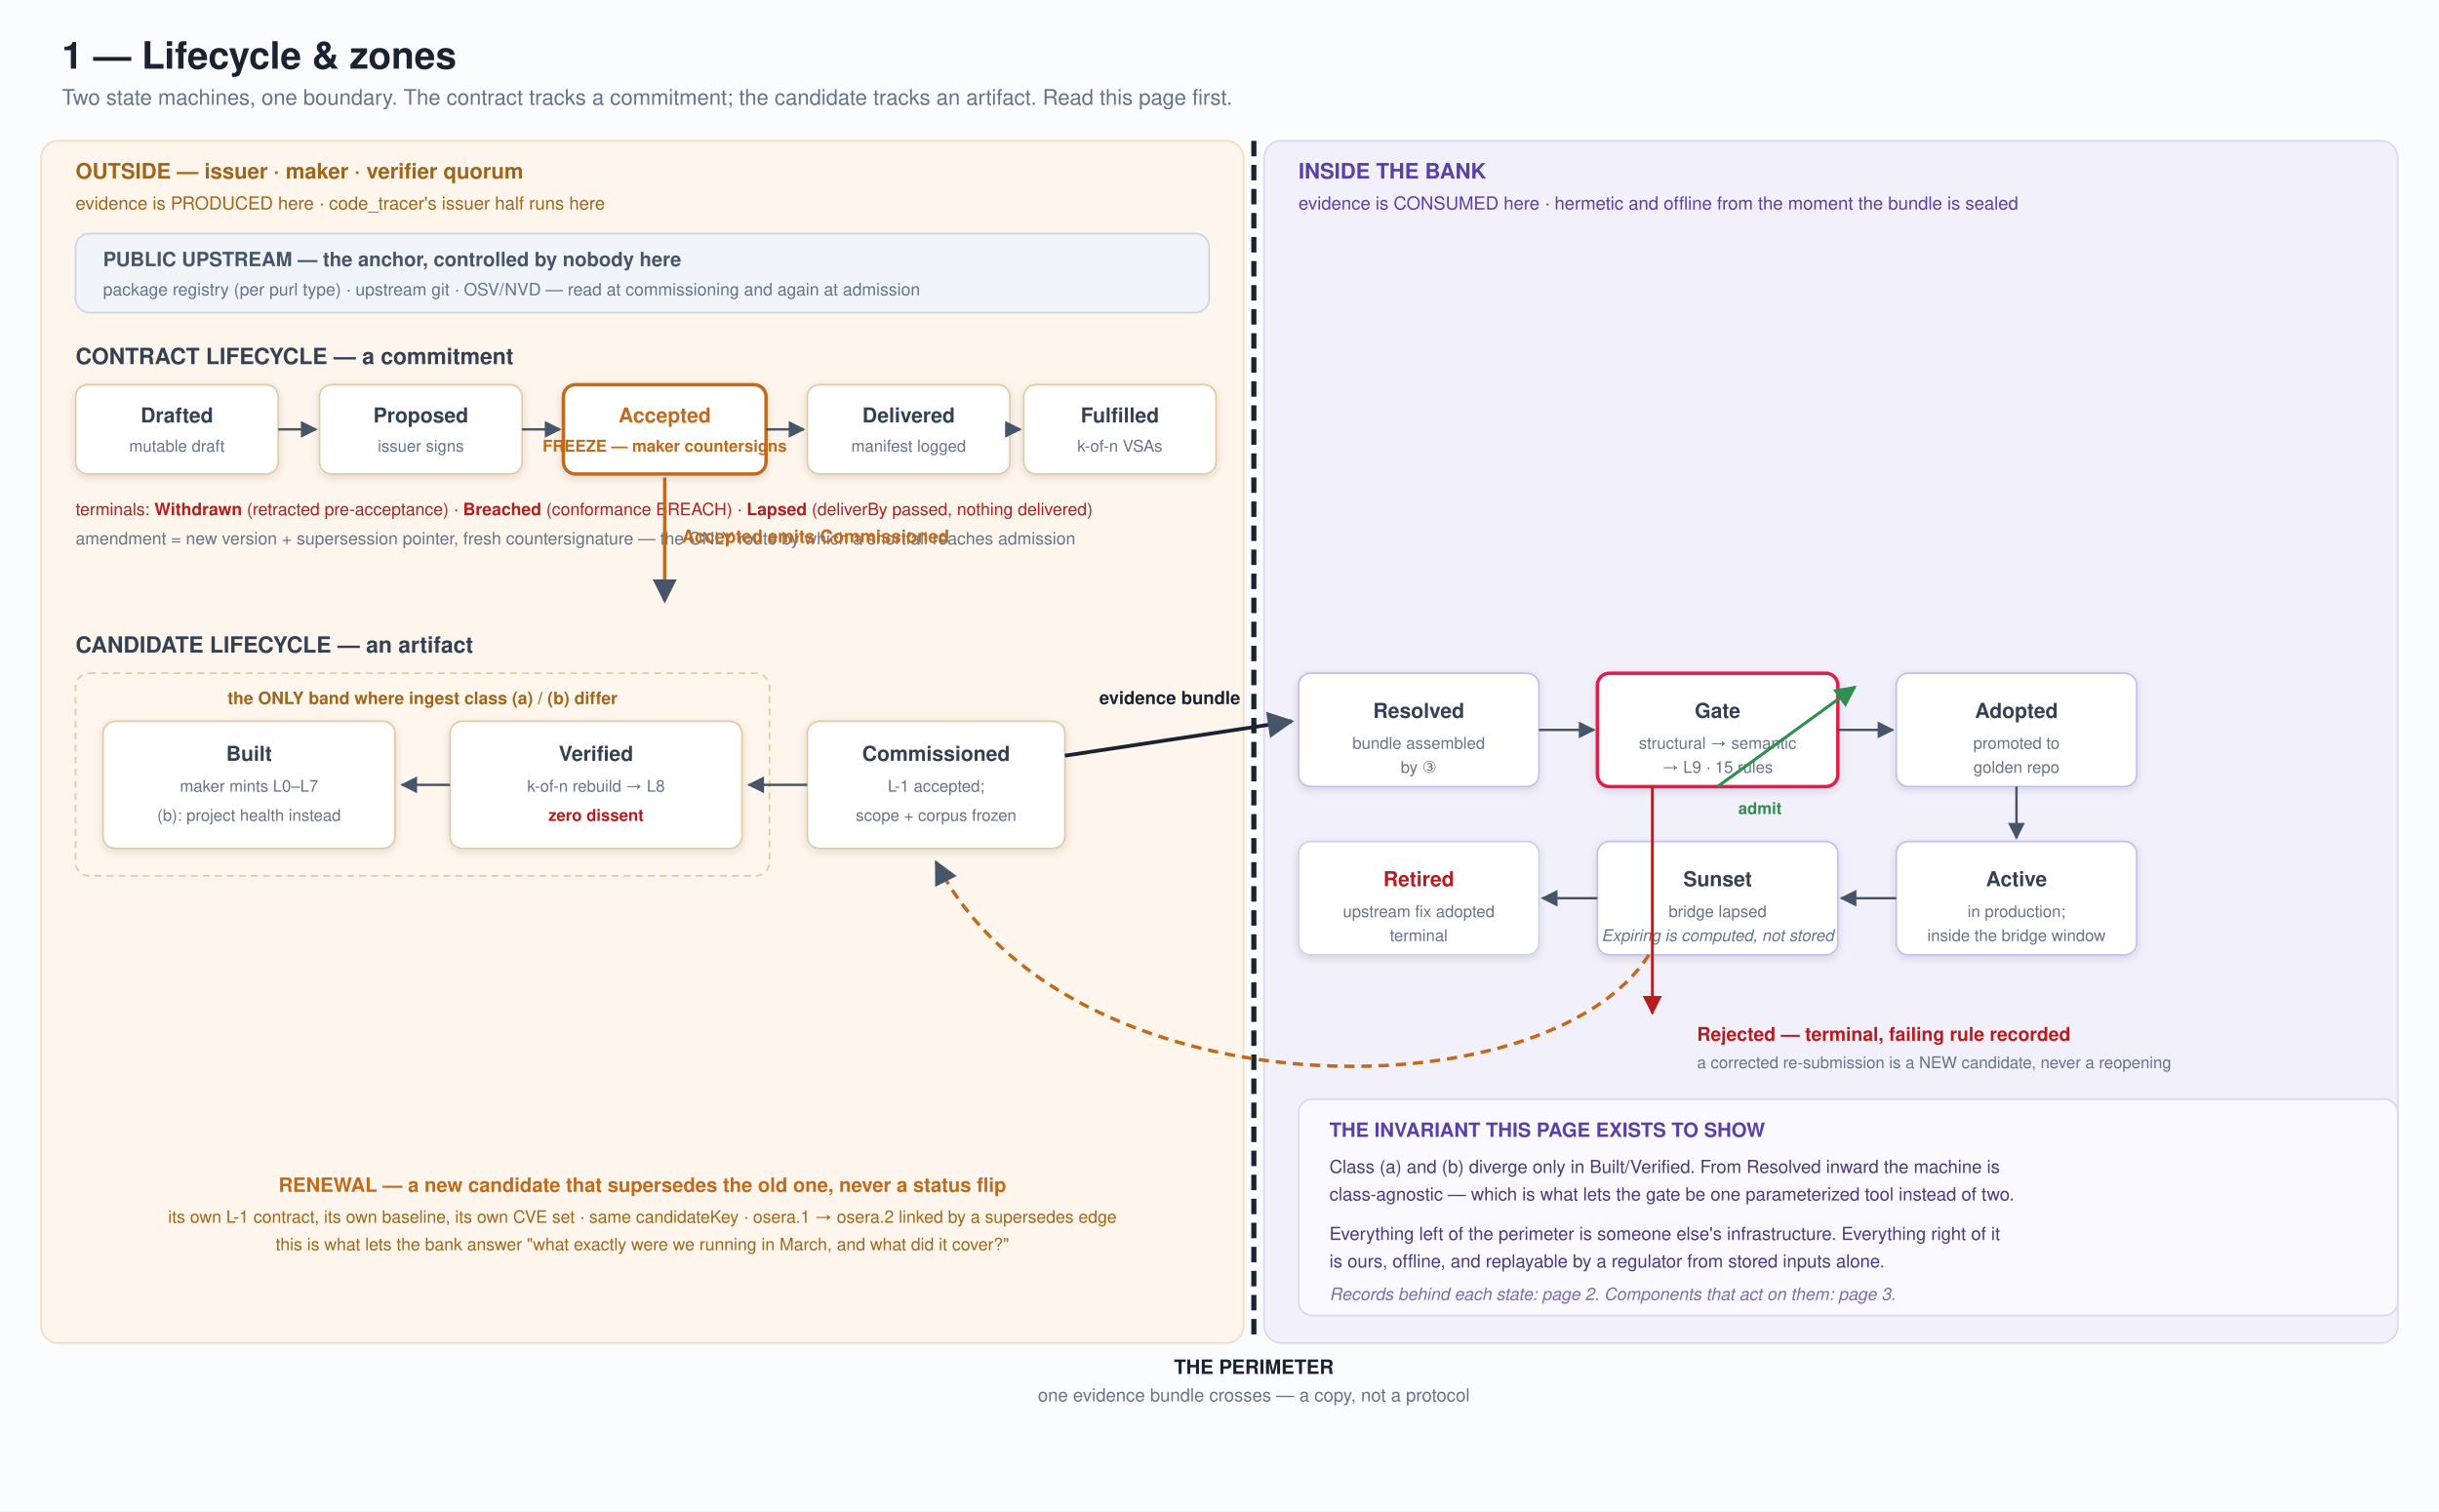
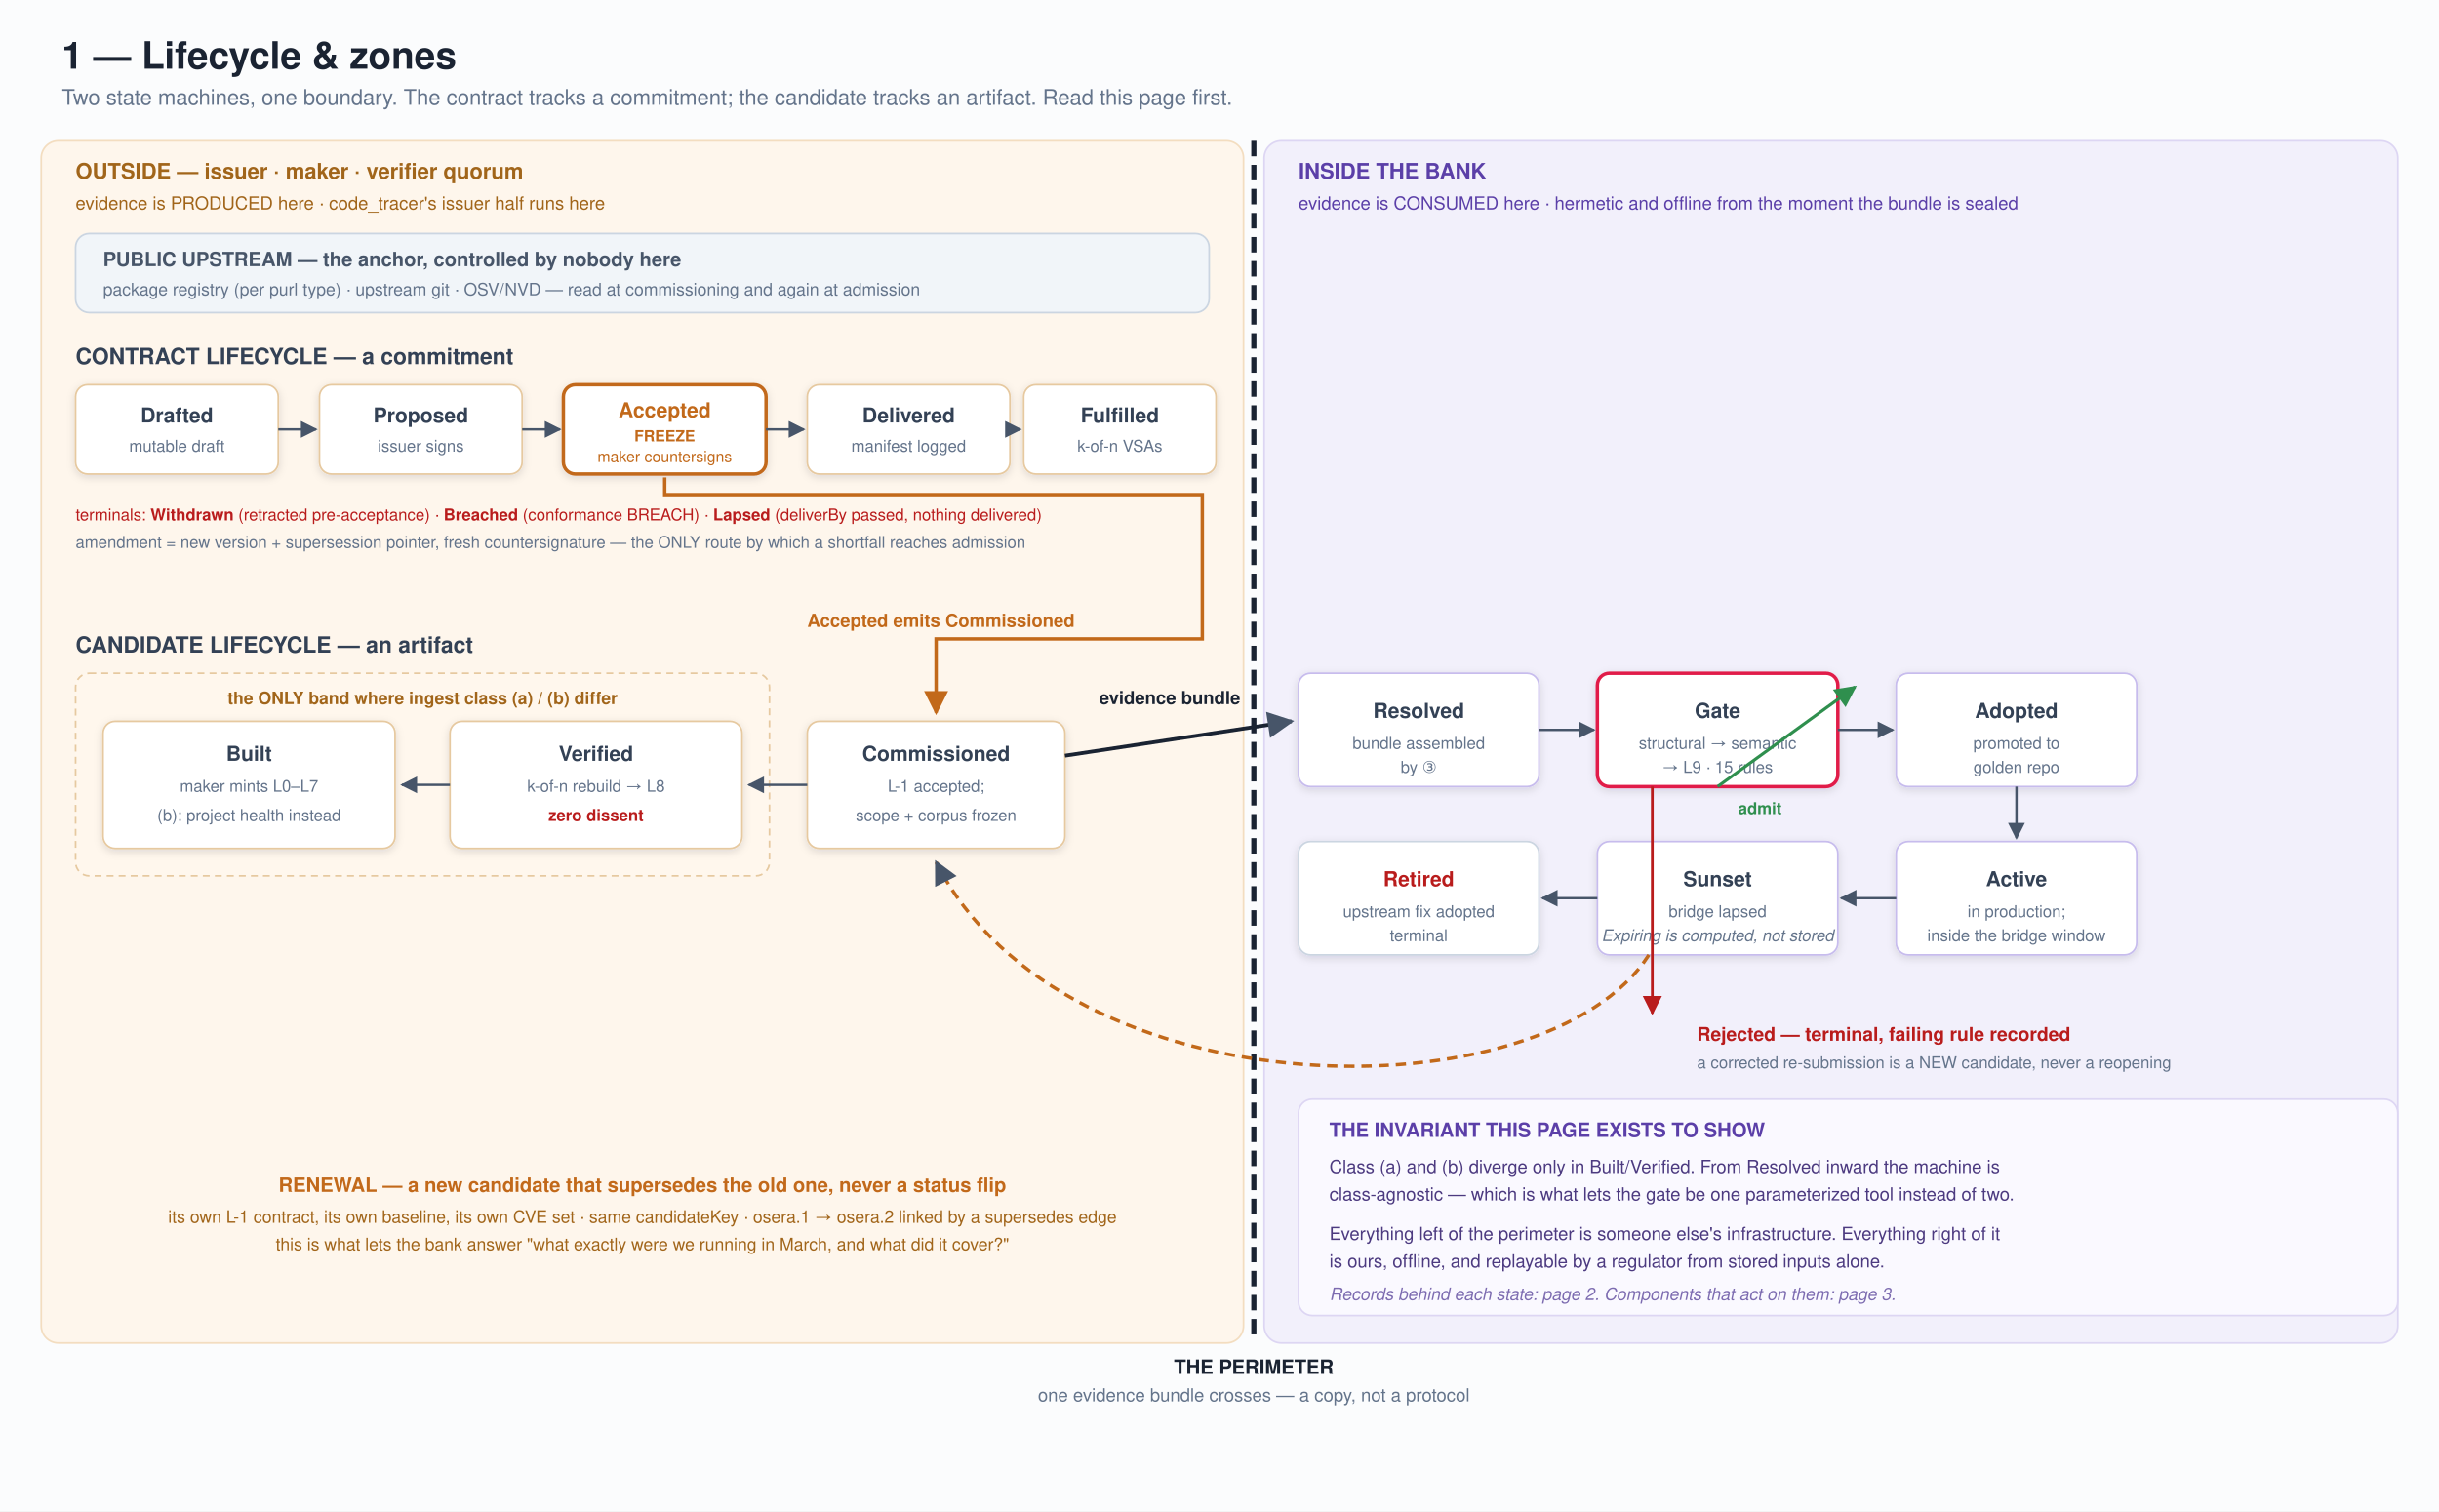
<svg xmlns="http://www.w3.org/2000/svg" viewBox="0 0 1420 880" font-family="Helvetica, Arial, sans-serif">
  <defs>
    <marker id="a" viewBox="0 0 10 10" refX="9" refY="5" markerWidth="7" markerHeight="7" orient="auto-start-reverse">
      <path d="M0,0 L10,5 L0,10 z" fill="#475569" />
    </marker>
    <marker id="ar" viewBox="0 0 10 10" refX="9" refY="5" markerWidth="7" markerHeight="7" orient="auto-start-reverse">
      <path d="M0,0 L10,5 L0,10 z" fill="#b91c1c" />
    </marker>
    <marker id="ag" viewBox="0 0 10 10" refX="9" refY="5" markerWidth="7" markerHeight="7" orient="auto-start-reverse">
      <path d="M0,0 L10,5 L0,10 z" fill="#2f8f4e" />
+     </marker>
+     <marker id="ao" viewBox="0 0 10 10" refX="9" refY="5" markerWidth="7" markerHeight="7" orient="auto-start-reverse">
+       <path d="M0,0 L10,5 L0,10 z" fill="#c2691a" />
    </marker>
    <filter id="s" x="-20%" y="-20%" width="140%" height="140%">
      <feDropShadow dx="0" dy="1.5" stdDeviation="2.5" flood-color="#1a2332" flood-opacity="0.13" />
    </filter>
  </defs>
  <rect width="1420" height="880" fill="#fbfcfd" />
  <text x="36" y="40" font-size="22" font-weight="700" fill="#1a2332">1 — Lifecycle &amp; zones</text>
  <text x="36" y="61" font-size="12.5" fill="#64748b">Two state machines, one boundary. The contract tracks a commitment; the candidate tracks an artifact. Read this page first.</text>
  <rect x="24" y="82" width="700" height="700" rx="10" fill="#fef6ec" stroke="#f3ddc0" />
  <text x="44" y="104" font-size="12.5" font-weight="700" fill="#a1651a">OUTSIDE — issuer · maker · verifier quorum</text>
  <text x="44" y="122" font-size="10.5" fill="#a1651a">evidence is PRODUCED here · code_tracer's issuer half runs here</text>
  <rect x="736" y="82" width="660" height="700" rx="10" fill="#f2f0fb" stroke="#ddd6f3" />
  <text x="756" y="104" font-size="12.5" font-weight="700" fill="#5b3fa8">INSIDE THE BANK</text>
  <text x="756" y="122" font-size="10.5" fill="#5b3fa8">evidence is CONSUMED here · hermetic and offline from the moment the bundle is sealed</text>
  <line x1="730" y1="82" x2="730" y2="782" stroke="#1a2332" stroke-width="3" stroke-dasharray="9 5" />
  <text x="730" y="800" font-size="11.5" font-weight="700" fill="#1a2332" text-anchor="middle">THE PERIMETER</text>
  <text x="730" y="816" font-size="10.5" fill="#64748b" text-anchor="middle">one evidence bundle crosses — a copy, not a protocol</text>
  <rect x="44" y="136" width="660" height="46" rx="8" fill="#f1f5f9" stroke="#cbd5e1" />
  <text x="60" y="155" font-size="11.5" font-weight="700" fill="#475569">PUBLIC UPSTREAM — the anchor, controlled by nobody here</text>
  <text x="60" y="172" font-size="10" fill="#64748b">package registry (per purl type) · upstream git · OSV/NVD — read at commissioning and again at admission</text>
  <text x="44" y="212" font-size="13" font-weight="700" fill="#334155">CONTRACT LIFECYCLE — a commitment</text>
  <g filter="url(#s)">
    <rect x="44" y="224" width="118" height="52" rx="7" fill="#fff" stroke="#e6c9a0" />
    <rect x="186" y="224" width="118" height="52" rx="7" fill="#fff" stroke="#e6c9a0" />
    <rect x="328" y="224" width="118" height="52" rx="7" fill="#fff" stroke="#c2691a" stroke-width="2" />
    <rect x="470" y="224" width="118" height="52" rx="7" fill="#fff" stroke="#e6c9a0" />
    <rect x="596" y="224" width="112" height="52" rx="7" fill="#fff" stroke="#e6c9a0" />
  </g>
  <text x="103" y="246" font-size="12" font-weight="600" fill="#334155" text-anchor="middle">Drafted</text>
  <text x="103" y="263" font-size="9.5" fill="#64748b" text-anchor="middle">mutable draft</text>
  <text x="245" y="246" font-size="12" font-weight="600" fill="#334155" text-anchor="middle">Proposed</text>
  <text x="245" y="263" font-size="9.5" fill="#64748b" text-anchor="middle">issuer signs</text>
-   <text x="387" y="246" font-size="12" font-weight="700" fill="#c2691a" text-anchor="middle">Accepted</text>
-   <text x="387" y="263" font-size="9.5" font-weight="700" fill="#c2691a" text-anchor="middle">FREEZE — maker countersigns</text>
+   <text x="387" y="243" font-size="12" font-weight="700" fill="#c2691a" text-anchor="middle">Accepted</text>
+   <text x="387" y="257" font-size="9" font-weight="700" fill="#c2691a" text-anchor="middle">FREEZE</text>
+   <text x="387" y="269" font-size="9" fill="#c2691a" text-anchor="middle">maker countersigns</text>
  <text x="529" y="246" font-size="12" font-weight="600" fill="#334155" text-anchor="middle">Delivered</text>
  <text x="529" y="263" font-size="9.5" fill="#64748b" text-anchor="middle">manifest logged</text>
  <text x="652" y="246" font-size="12" font-weight="600" fill="#334155" text-anchor="middle">Fulfilled</text>
  <text x="652" y="263" font-size="9.5" fill="#64748b" text-anchor="middle">k-of-n VSAs</text>
  <g stroke="#475569" stroke-width="1.4" fill="none" marker-end="url(#a)">
    <line x1="162" y1="250" x2="184" y2="250" />
    <line x1="304" y1="250" x2="326" y2="250" />
    <line x1="446" y1="250" x2="468" y2="250" />
    <line x1="588" y1="250" x2="594" y2="250" />
  </g>
-   <text x="44" y="300" font-size="10" fill="#b91c1c">terminals: <tspan font-weight="700">Withdrawn</tspan> (retracted pre-acceptance) · <tspan font-weight="700">Breached</tspan> (conformance BREACH) · <tspan font-weight="700">Lapsed</tspan> (deliverBy passed, nothing delivered)</text>
-   <text x="44" y="317" font-size="10" fill="#64748b">amendment = new version + supersession pointer, fresh countersignature — the ONLY route by which a shortfall reaches admission</text>
-   <g stroke="#c2691a" stroke-width="2" fill="none" marker-end="url(#a)">
-     <path d="M387 278 L387 350" />
+   <text x="44" y="303" font-size="9.5" fill="#b91c1c">terminals: <tspan font-weight="700">Withdrawn</tspan> (retracted pre-acceptance) · <tspan font-weight="700">Breached</tspan> (conformance BREACH) · <tspan font-weight="700">Lapsed</tspan> (deliverBy passed, nothing delivered)</text>
+   <text x="44" y="319" font-size="9.5" fill="#64748b">amendment = new version + supersession pointer, fresh countersignature — the ONLY route by which a shortfall reaches admission</text>
+   <g stroke="#c2691a" stroke-width="2" fill="none" marker-end="url(#ao)">
+     <path d="M387 278 L387 288 L700 288 L700 372 L545 372 L545 415" />
  </g>
-   <text x="397" y="316" font-size="10.5" font-weight="700" fill="#c2691a">Accepted emits Commissioned</text>
+   <text x="470" y="365" font-size="10.5" font-weight="700" fill="#c2691a">Accepted emits Commissioned</text>
  <text x="44" y="380" font-size="13" font-weight="700" fill="#334155">CANDIDATE LIFECYCLE — an artifact</text>
  <rect x="44" y="392" width="404" height="118" rx="8" fill="#fff7ed" stroke="#e6c9a0" stroke-dasharray="4 3" />
  <text x="246" y="410" font-size="10" font-weight="700" fill="#a1651a" text-anchor="middle">the ONLY band where ingest class (a) / (b) differ</text>
  <g filter="url(#s)">
    <rect x="60" y="420" width="170" height="74" rx="7" fill="#fff" stroke="#e6c9a0" />
    <rect x="262" y="420" width="170" height="74" rx="7" fill="#fff" stroke="#e6c9a0" />
  </g>
  <text x="145" y="443" font-size="12" font-weight="600" fill="#334155" text-anchor="middle">Built</text>
  <text x="145" y="461" font-size="9.5" fill="#64748b" text-anchor="middle">maker mints L0–L7</text>
  <text x="145" y="478" font-size="9.5" fill="#64748b" text-anchor="middle">(b): project health instead</text>
  <text x="347" y="443" font-size="12" font-weight="600" fill="#334155" text-anchor="middle">Verified</text>
  <text x="347" y="461" font-size="9.5" fill="#64748b" text-anchor="middle">k-of-n rebuild → L8</text>
  <text x="347" y="478" font-size="9.5" font-weight="700" fill="#b91c1c" text-anchor="middle">zero dissent</text>
  <g filter="url(#s)">
    <rect x="470" y="420" width="150" height="74" rx="7" fill="#fff" stroke="#e6c9a0" />
  </g>
  <text x="545" y="443" font-size="12" font-weight="600" fill="#334155" text-anchor="middle">Commissioned</text>
  <text x="545" y="461" font-size="9.5" fill="#64748b" text-anchor="middle">L-1 accepted;</text>
  <text x="545" y="478" font-size="9.5" fill="#64748b" text-anchor="middle">scope + corpus frozen</text>
  <g stroke="#475569" stroke-width="1.4" fill="none" marker-end="url(#a)">
    <line x1="470" y1="457" x2="436" y2="457" />
    <line x1="262" y1="457" x2="234" y2="457" />
  </g>
  <g filter="url(#s)">
    <rect x="756" y="392" width="140" height="66" rx="7" fill="#fff" stroke="#c7bced" />
    <rect x="930" y="392" width="140" height="66" rx="7" fill="#fff" stroke="#e11d48" stroke-width="2" />
    <rect x="1104" y="392" width="140" height="66" rx="7" fill="#fff" stroke="#c7bced" />
    <rect x="1104" y="490" width="140" height="66" rx="7" fill="#fff" stroke="#c7bced" />
    <rect x="930" y="490" width="140" height="66" rx="7" fill="#fff" stroke="#c7bced" />
    <rect x="756" y="490" width="140" height="66" rx="7" fill="#fff" stroke="#cbd5e1" />
  </g>
  <text x="826" y="418" font-size="12" font-weight="600" fill="#334155" text-anchor="middle">Resolved</text>
  <text x="826" y="436" font-size="9.5" fill="#64748b" text-anchor="middle">bundle assembled</text>
  <text x="826" y="450" font-size="9.5" fill="#64748b" text-anchor="middle">by ③</text>
  <text x="1000" y="418" font-size="12" font-weight="700" fill="#334155" text-anchor="middle">Gate</text>
  <text x="1000" y="436" font-size="9.5" fill="#64748b" text-anchor="middle">structural → semantic</text>
  <text x="1000" y="450" font-size="9.5" fill="#64748b" text-anchor="middle">→ L9 · 15 rules</text>
  <text x="1174" y="418" font-size="12" font-weight="600" fill="#334155" text-anchor="middle">Adopted</text>
  <text x="1174" y="436" font-size="9.5" fill="#64748b" text-anchor="middle">promoted to</text>
  <text x="1174" y="450" font-size="9.5" fill="#64748b" text-anchor="middle">golden repo</text>
  <text x="1174" y="516" font-size="12" font-weight="600" fill="#334155" text-anchor="middle">Active</text>
  <text x="1174" y="534" font-size="9.5" fill="#64748b" text-anchor="middle">in production;</text>
  <text x="1174" y="548" font-size="9.5" fill="#64748b" text-anchor="middle">inside the bridge window</text>
  <text x="1000" y="516" font-size="12" font-weight="600" fill="#334155" text-anchor="middle">Sunset</text>
  <text x="1000" y="534" font-size="9.5" fill="#64748b" text-anchor="middle">bridge lapsed</text>
  <text x="1000" y="548" font-size="9.5" font-style="italic" fill="#64748b" text-anchor="middle">Expiring is computed, not stored</text>
  <text x="826" y="516" font-size="12" font-weight="600" fill="#b91c1c" text-anchor="middle">Retired</text>
  <text x="826" y="534" font-size="9.5" fill="#64748b" text-anchor="middle">upstream fix adopted</text>
  <text x="826" y="548" font-size="9.5" fill="#64748b" text-anchor="middle">terminal</text>
  <g stroke="#475569" stroke-width="1.4" fill="none" marker-end="url(#a)">
    <line x1="896" y1="425" x2="928" y2="425" />
    <line x1="1070" y1="425" x2="1102" y2="425" />
    <line x1="1174" y1="458" x2="1174" y2="488" />
    <line x1="1104" y1="523" x2="1072" y2="523" />
    <line x1="930" y1="523" x2="898" y2="523" />
  </g>
  <g stroke="#2f8f4e" stroke-width="1.8" fill="none" marker-end="url(#ag)">
    <line x1="1000" y1="458" x2="1080" y2="400" />
  </g>
  <text x="1012" y="474" font-size="9.5" font-weight="700" fill="#2f8f4e">admit</text>
  <g stroke="#b91c1c" stroke-width="1.6" fill="none" marker-end="url(#ar)">
    <line x1="962" y1="458" x2="962" y2="590" />
  </g>
  <text x="988" y="606" font-size="11" font-weight="700" fill="#b91c1c">Rejected — terminal, failing rule recorded</text>
  <text x="988" y="622" font-size="9.5" fill="#64748b">a corrected re-submission is a NEW candidate, never a reopening</text>
  <g stroke="#1a2332" stroke-width="2.2" fill="none" marker-end="url(#a)">
    <line x1="620" y1="440" x2="752" y2="420" />
  </g>
  <text x="640" y="410" font-size="10.5" font-weight="700" fill="#1a2332">evidence bundle</text>
  <g stroke="#c2691a" stroke-width="2" fill="none" marker-end="url(#a)" stroke-dasharray="6 4">
    <path d="M960 556 C 900 650, 620 650, 545 502" />
  </g>
  <text x="374" y="694" font-size="11.5" font-weight="700" fill="#c2691a" text-anchor="middle">RENEWAL — a new candidate that supersedes the old one, never a status flip</text>
  <text x="374" y="712" font-size="10" fill="#a1651a" text-anchor="middle">its own L-1 contract, its own baseline, its own CVE set · same candidateKey · osera.1 → osera.2 linked by a supersedes edge</text>
  <text x="374" y="728" font-size="10" fill="#a1651a" text-anchor="middle">this is what lets the bank answer "what exactly were we running in March, and what did it cover?"</text>
  <rect x="756" y="640" width="640" height="126" rx="8" fill="#faf9ff" stroke="#ddd6f3" />
  <text x="774" y="662" font-size="11.5" font-weight="700" fill="#5b3fa8">THE INVARIANT THIS PAGE EXISTS TO SHOW</text>
  <text x="774" y="683" font-size="10.5" fill="#4c3a80">Class (a) and (b) diverge only in Built/Verified. From Resolved inward the machine is</text>
  <text x="774" y="699" font-size="10.5" fill="#4c3a80">class-agnostic — which is what lets the gate be one parameterized tool instead of two.</text>
  <text x="774" y="722" font-size="10.5" fill="#4c3a80">Everything left of the perimeter is someone else's infrastructure. Everything right of it</text>
  <text x="774" y="738" font-size="10.5" fill="#4c3a80">is ours, offline, and replayable by a regulator from stored inputs alone.</text>
  <text x="774" y="757" font-size="10" font-style="italic" fill="#7c6bb0">Records behind each state: page 2. Components that act on them: page 3.</text>
</svg>
